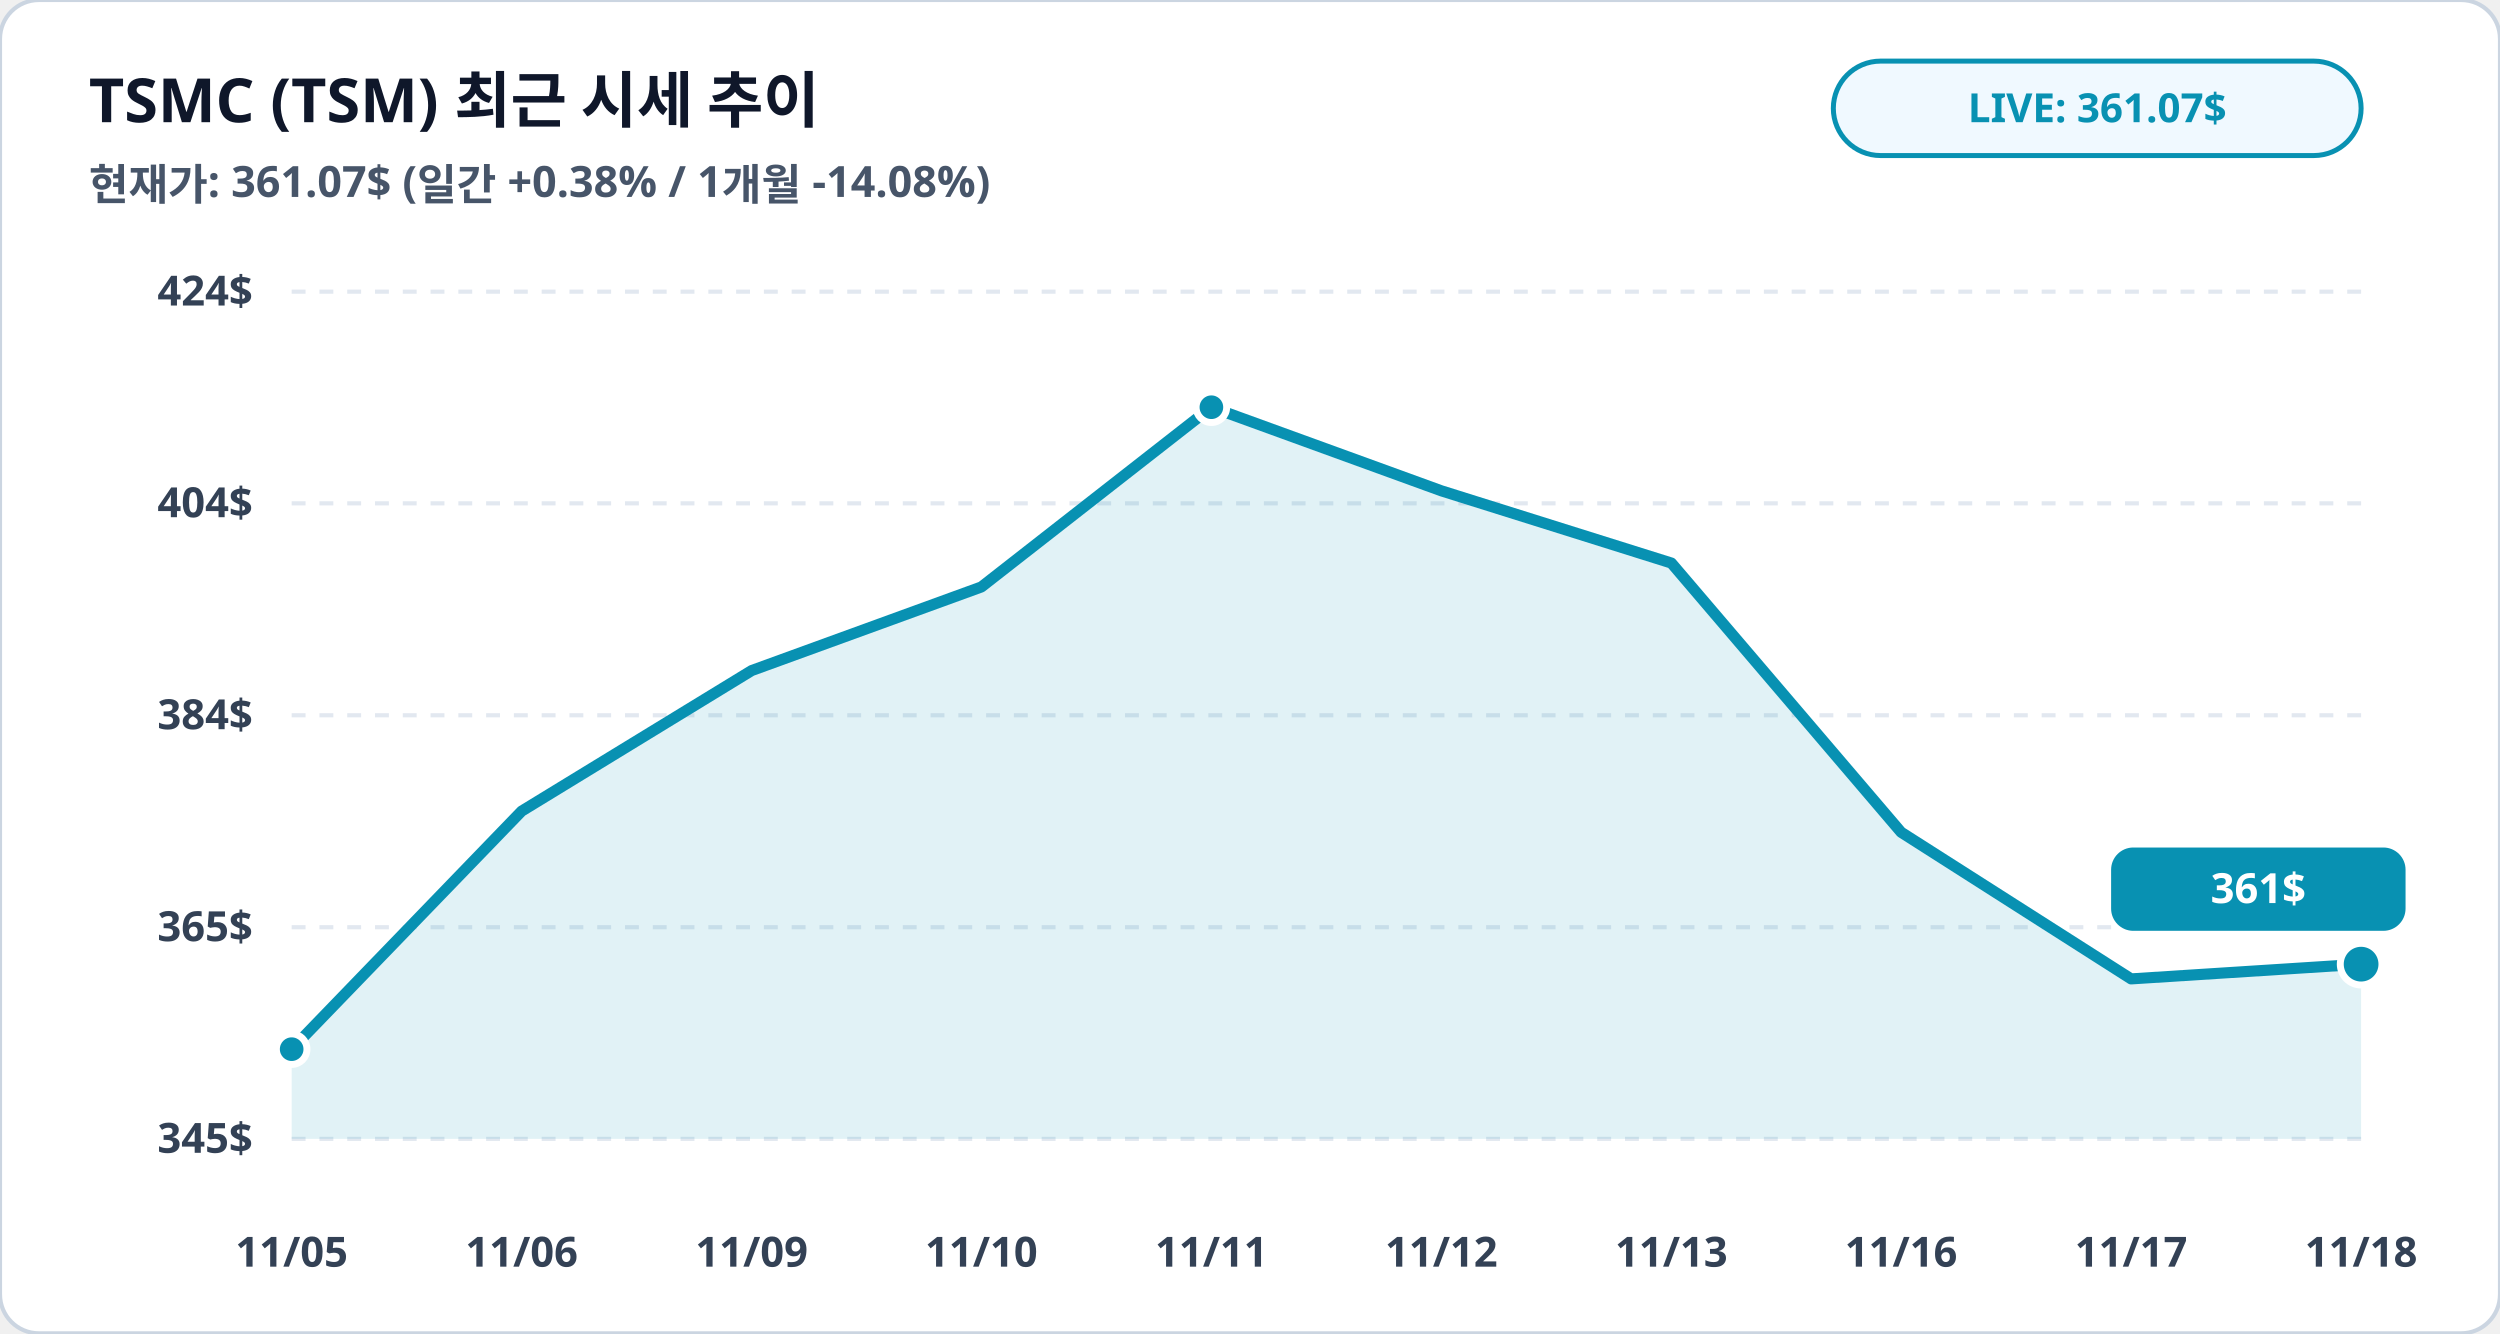
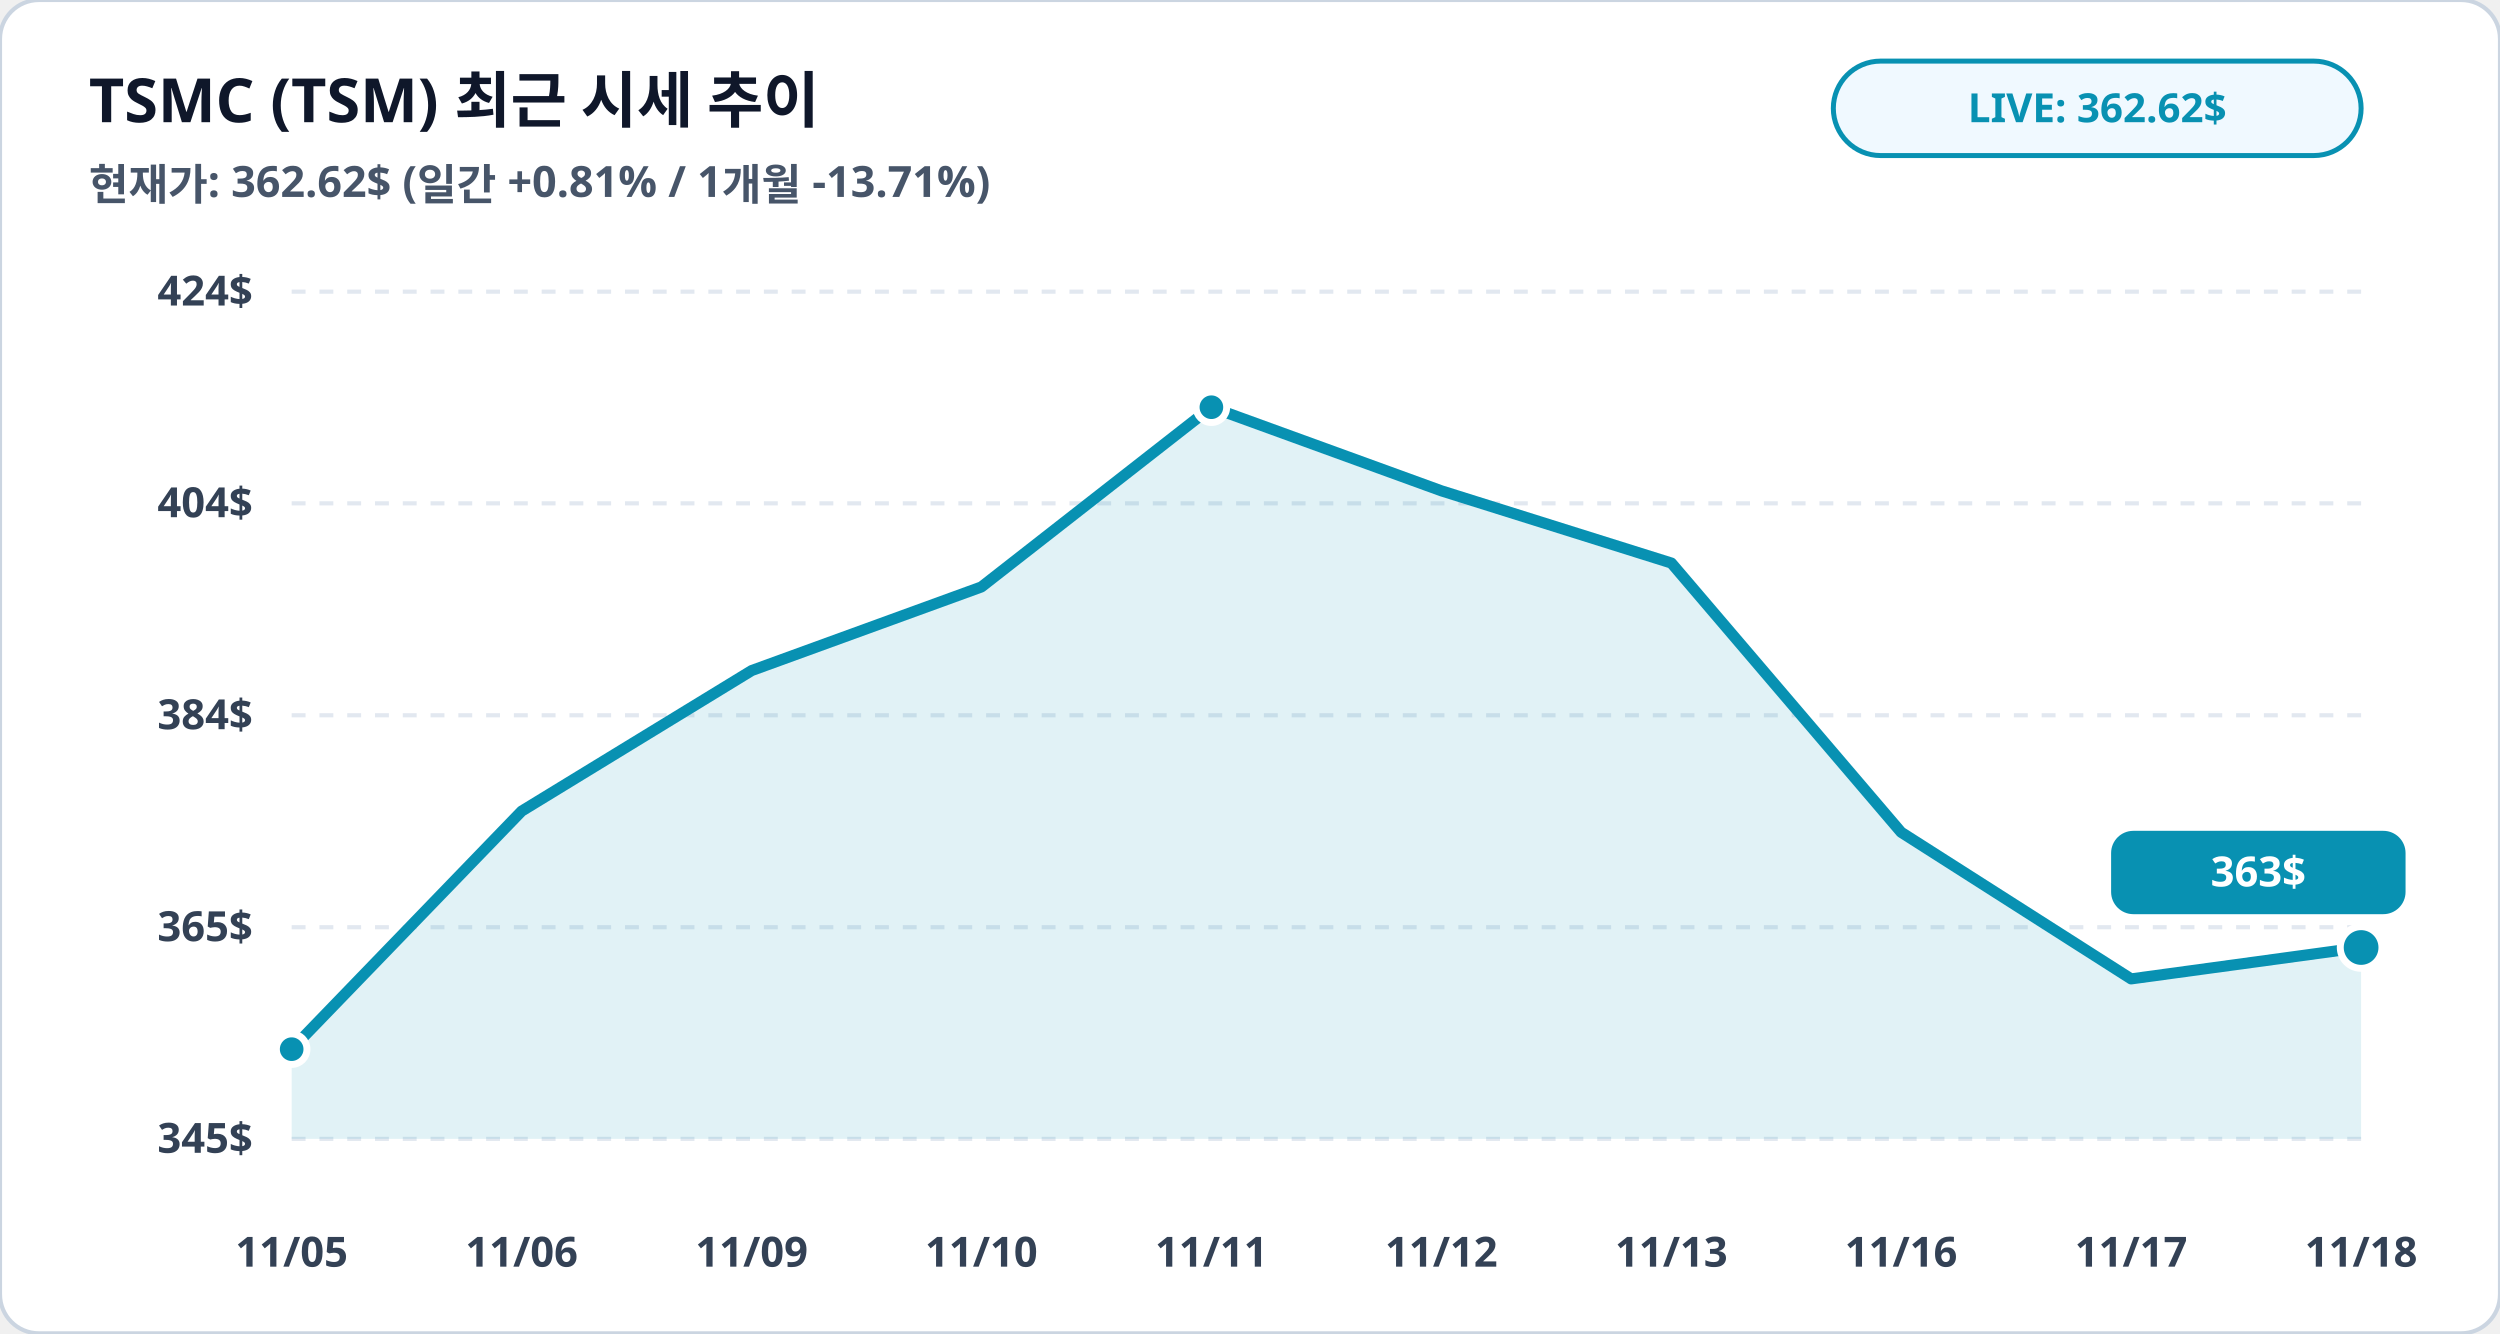
<svg xmlns="http://www.w3.org/2000/svg" viewBox="0 0 900 480" width="100%" height="100%">
  <rect width="900" height="480" rx="14" fill="#ffffff" stroke="#cbd5e1" stroke-width="1.5" />
  <text x="32" y="44" fill="#0f172a" font-family="Pretendard, sans-serif" font-size="22" font-weight="900">TSMC (TSM) 최근 시세 추이</text>
-   <text x="32" y="72" fill="#475569" font-family="Pretendard, sans-serif" font-size="15.5" font-weight="600">현재가: 361.07$ (일간 +0.38% / 1개월 -14.08%)</text>
+   <text x="32" y="72" fill="#475569" font-family="Pretendard, sans-serif" font-size="15.5" font-weight="600">현재가: 362.62$ (일간 +0.81% / 1개월 -13.71%)</text>
  <rect x="660" y="22" width="190" height="34" rx="17" fill="#f0f9ff" stroke="#0891b2" stroke-width="1.8" />
-   <text x="755" y="44" fill="#0891b2" font-family="Pretendard, sans-serif" font-size="14.5" font-weight="800" text-anchor="middle">LIVE: 361.07$</text>
+   <text x="755" y="44" fill="#0891b2" font-family="Pretendard, sans-serif" font-size="14.5" font-weight="800" text-anchor="middle">LIVE: 362.62$</text>
  <line x1="105" y1="105.0" x2="850" y2="105.0" stroke="#e2e8f0" stroke-width="1.5" stroke-dasharray="5,5" />
  <text x="91" y="110.0" fill="#334155" font-family="Pretendard, sans-serif" font-size="15" font-weight="700" text-anchor="end">424$</text>
  <line x1="105" y1="181.2" x2="850" y2="181.2" stroke="#e2e8f0" stroke-width="1.5" stroke-dasharray="5,5" />
  <text x="91" y="186.2" fill="#334155" font-family="Pretendard, sans-serif" font-size="15" font-weight="700" text-anchor="end">404$</text>
  <line x1="105" y1="257.5" x2="850" y2="257.5" stroke="#e2e8f0" stroke-width="1.5" stroke-dasharray="5,5" />
  <text x="91" y="262.5" fill="#334155" font-family="Pretendard, sans-serif" font-size="15" font-weight="700" text-anchor="end">384$</text>
  <line x1="105" y1="333.8" x2="850" y2="333.8" stroke="#e2e8f0" stroke-width="1.5" stroke-dasharray="5,5" />
  <text x="91" y="338.8" fill="#334155" font-family="Pretendard, sans-serif" font-size="15" font-weight="700" text-anchor="end">365$</text>
  <line x1="105" y1="410.0" x2="850" y2="410.0" stroke="#e2e8f0" stroke-width="1.5" stroke-dasharray="5,5" />
  <text x="91" y="415.0" fill="#334155" font-family="Pretendard, sans-serif" font-size="15" font-weight="700" text-anchor="end">345$</text>
-   <polygon points="105.0,410.0 105.0,377.7 187.8,292.0 270.6,241.4 353.3,211.3 436.1,146.6 518.9,176.7 601.7,202.7 684.4,299.6 767.2,352.4 850.0,347.1 850.0,410.0" fill="#0891b2" fill-opacity="0.12" />
-   <polyline fill="none" stroke="#0891b2" stroke-width="4" stroke-linecap="round" stroke-linejoin="round" points="105.0,377.7 187.8,292.0 270.6,241.4 353.3,211.3 436.1,146.6 518.9,176.7 601.7,202.7 684.4,299.6 767.2,352.4 850.0,347.1" />
+   <polygon points="105.0,410.0 105.0,377.7 187.8,292.0 270.6,241.4 353.3,211.3 436.1,146.6 518.9,176.7 601.7,202.7 684.4,299.6 767.2,352.4 850.0,341.1 850.0,410.0" fill="#0891b2" fill-opacity="0.12" />
+   <polyline fill="none" stroke="#0891b2" stroke-width="4" stroke-linecap="round" stroke-linejoin="round" points="105.0,377.7 187.8,292.0 270.6,241.4 353.3,211.3 436.1,146.6 518.9,176.7 601.7,202.7 684.4,299.6 767.2,352.4 850.0,341.1" />
  <circle cx="105.0" cy="377.7" r="5.5" fill="#0891b2" stroke="#ffffff" stroke-width="2.5" />
  <circle cx="436.1" cy="146.6" r="5.5" fill="#0891b2" stroke="#ffffff" stroke-width="2.5" />
-   <circle cx="850.0" cy="347.1" r="7.5" fill="#0891b2" stroke="#ffffff" stroke-width="2.5" />
-   <rect x="760.0" y="305.1" width="106" height="30" rx="8" fill="#0891b2" />
-   <text x="813.0" y="325.1" fill="#ffffff" font-family="Pretendard, sans-serif" font-size="15" font-weight="800" text-anchor="middle">361$</text>
+   <circle cx="850.0" cy="341.1" r="7.5" fill="#0891b2" stroke="#ffffff" stroke-width="2.5" />
+   <rect x="760.0" y="299.1" width="106" height="30" rx="8" fill="#0891b2" />
+   <text x="813.0" y="319.1" fill="#ffffff" font-family="Pretendard, sans-serif" font-size="15" font-weight="800" text-anchor="middle">363$</text>
  <text x="105.0" y="456" fill="#334155" font-family="Pretendard, sans-serif" font-size="15" font-weight="700" text-anchor="middle">11/05</text>
  <text x="187.8" y="456" fill="#334155" font-family="Pretendard, sans-serif" font-size="15" font-weight="700" text-anchor="middle">11/06</text>
  <text x="270.6" y="456" fill="#334155" font-family="Pretendard, sans-serif" font-size="15" font-weight="700" text-anchor="middle">11/09</text>
  <text x="353.3" y="456" fill="#334155" font-family="Pretendard, sans-serif" font-size="15" font-weight="700" text-anchor="middle">11/10</text>
  <text x="436.1" y="456" fill="#334155" font-family="Pretendard, sans-serif" font-size="15" font-weight="700" text-anchor="middle">11/11</text>
  <text x="518.9" y="456" fill="#334155" font-family="Pretendard, sans-serif" font-size="15" font-weight="700" text-anchor="middle">11/12</text>
  <text x="601.7" y="456" fill="#334155" font-family="Pretendard, sans-serif" font-size="15" font-weight="700" text-anchor="middle">11/13</text>
  <text x="684.4" y="456" fill="#334155" font-family="Pretendard, sans-serif" font-size="15" font-weight="700" text-anchor="middle">11/16</text>
  <text x="767.2" y="456" fill="#334155" font-family="Pretendard, sans-serif" font-size="15" font-weight="700" text-anchor="middle">11/17</text>
  <text x="850.0" y="456" fill="#334155" font-family="Pretendard, sans-serif" font-size="15" font-weight="700" text-anchor="middle">11/18</text>
</svg>
